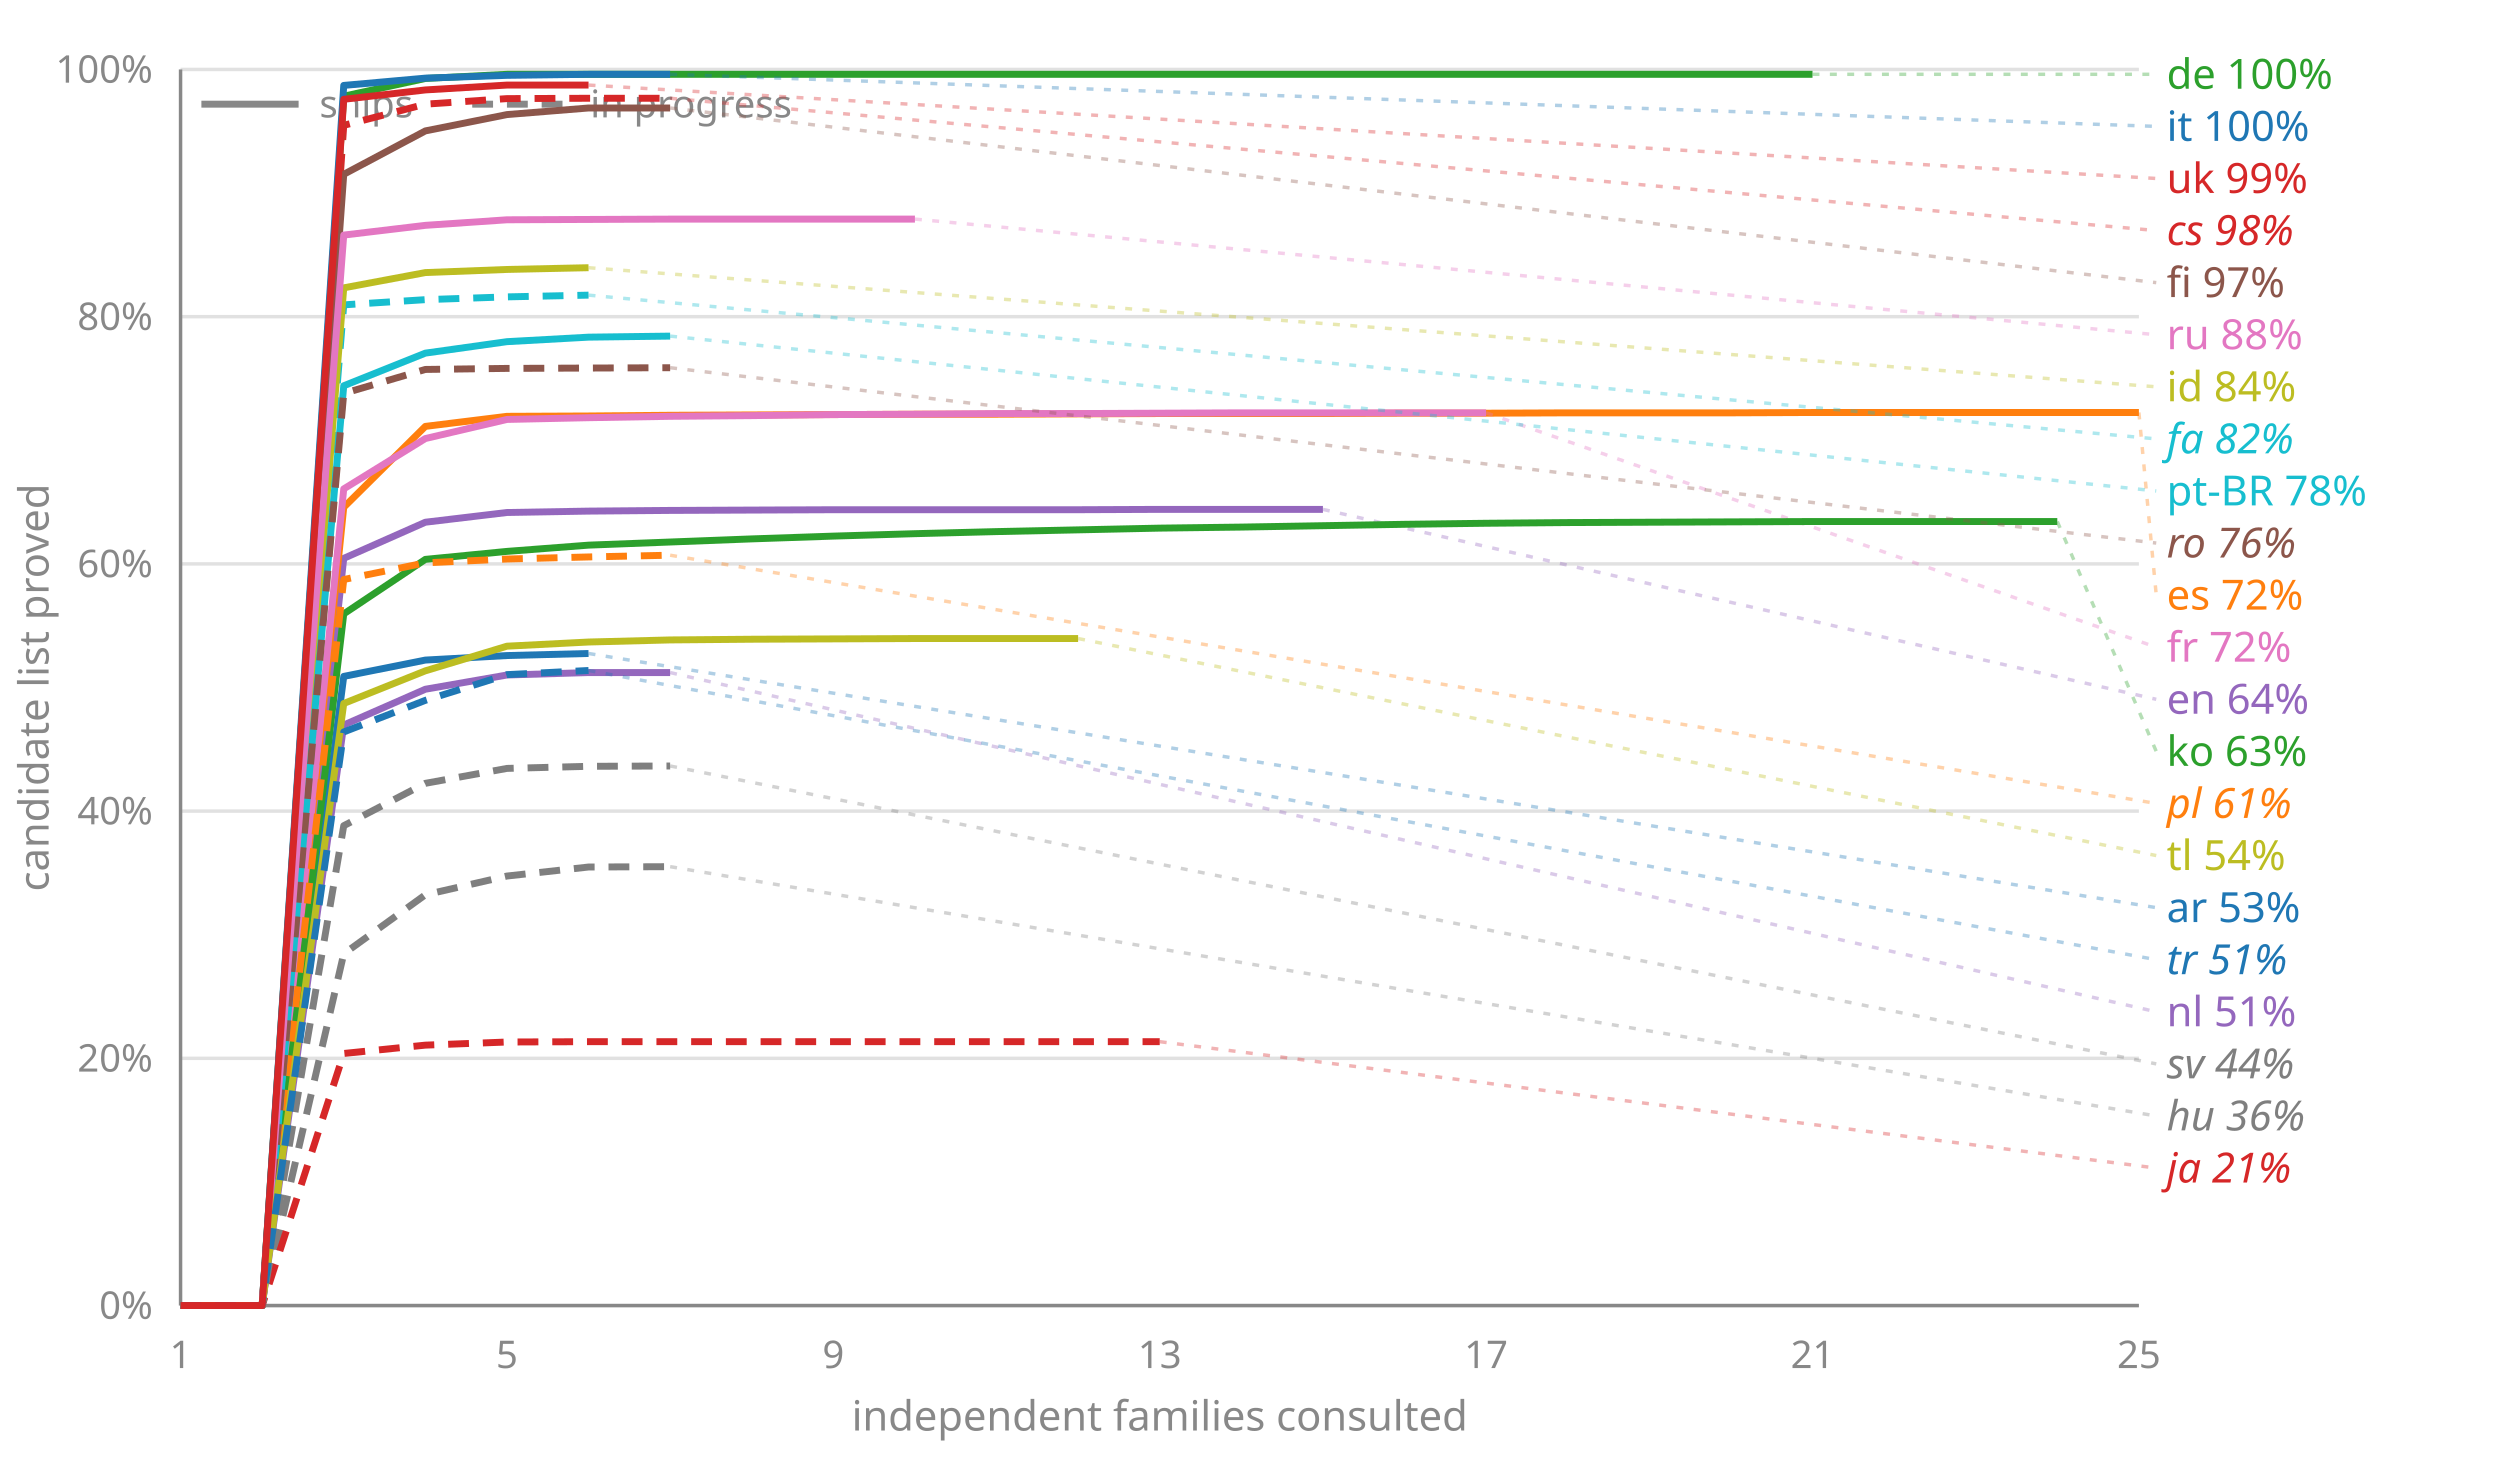
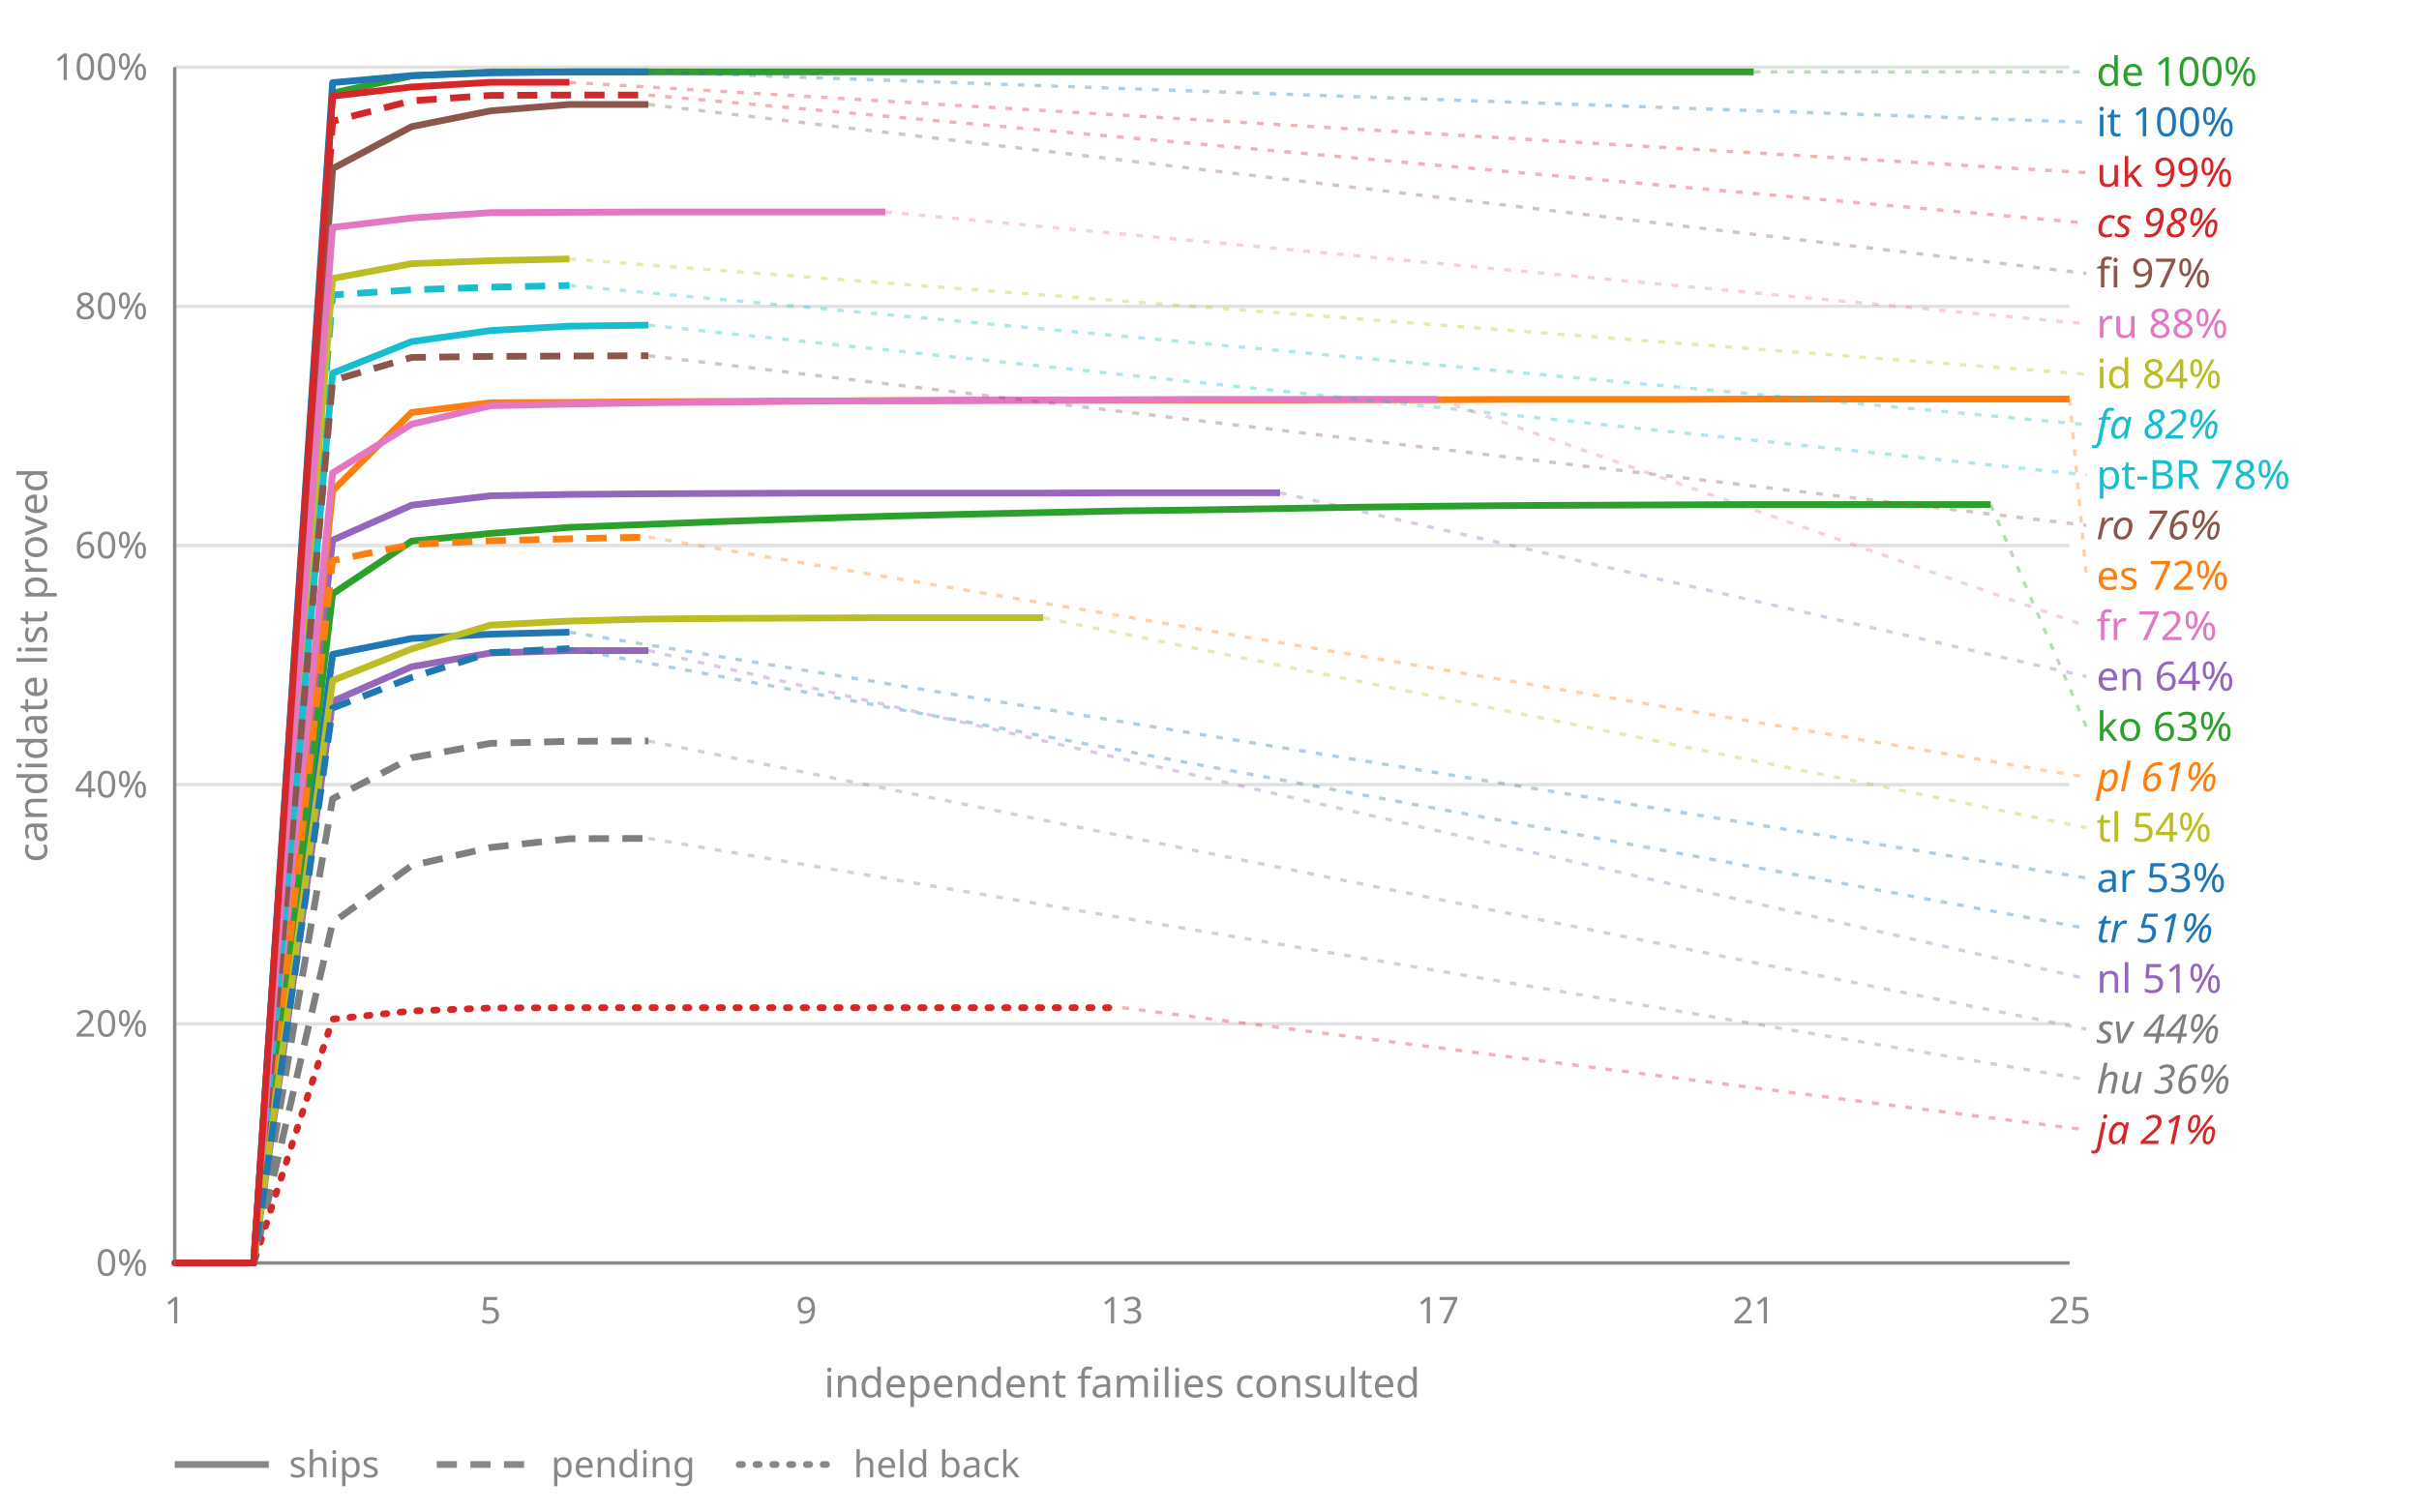
- <svg xmlns="http://www.w3.org/2000/svg" width="720" height="420" viewBox="0 0 720 420" font-family="system-ui, sans-serif">
+ <svg xmlns="http://www.w3.org/2000/svg" width="720" height="450" viewBox="0 0 720 450" font-family="system-ui, sans-serif">
  <line x1="52" y1="376.0" x2="616" y2="376.0" stroke="#888" stroke-opacity="0.25" />
  <text x="44" y="376.0" fill="#888" font-size="11" text-anchor="end" dominant-baseline="middle">0%</text>
  <line x1="52" y1="304.8" x2="616" y2="304.8" stroke="#888" stroke-opacity="0.25" />
  <text x="44" y="304.8" fill="#888" font-size="11" text-anchor="end" dominant-baseline="middle">20%</text>
  <line x1="52" y1="233.6" x2="616" y2="233.6" stroke="#888" stroke-opacity="0.25" />
  <text x="44" y="233.6" fill="#888" font-size="11" text-anchor="end" dominant-baseline="middle">40%</text>
  <line x1="52" y1="162.4" x2="616" y2="162.4" stroke="#888" stroke-opacity="0.25" />
  <text x="44" y="162.4" fill="#888" font-size="11" text-anchor="end" dominant-baseline="middle">60%</text>
  <line x1="52" y1="91.2" x2="616" y2="91.2" stroke="#888" stroke-opacity="0.25" />
  <text x="44" y="91.2" fill="#888" font-size="11" text-anchor="end" dominant-baseline="middle">80%</text>
  <line x1="52" y1="20.0" x2="616" y2="20.0" stroke="#888" stroke-opacity="0.25" />
  <text x="44" y="20.0" fill="#888" font-size="11" text-anchor="end" dominant-baseline="middle">100%</text>
  <line x1="52" y1="20" x2="52" y2="376" stroke="#888" />
  <line x1="52" y1="376" x2="616" y2="376" stroke="#888" />
  <text x="52.0" y="394" fill="#888" font-size="11" text-anchor="middle">1</text>
  <text x="146.0" y="394" fill="#888" font-size="11" text-anchor="middle">5</text>
  <text x="240.0" y="394" fill="#888" font-size="11" text-anchor="middle">9</text>
  <text x="334.0" y="394" fill="#888" font-size="11" text-anchor="middle">13</text>
  <text x="428.0" y="394" fill="#888" font-size="11" text-anchor="middle">17</text>
  <text x="522.0" y="394" fill="#888" font-size="11" text-anchor="middle">21</text>
  <text x="616.0" y="394" fill="#888" font-size="11" text-anchor="middle">25</text>
-   <text x="334" y="412" fill="#888" font-size="12" text-anchor="middle">independent families consulted</text>
+   <text x="334" y="416" fill="#888" font-size="12" text-anchor="middle">independent families consulted</text>
  <text x="14" y="198" fill="#888" font-size="12" text-anchor="middle" transform="rotate(-90 14 198)">candidate list proved</text>
-   <line x1="58" y1="30" x2="86" y2="30" stroke="#888" stroke-width="2" />
-   <text x="92" y="30" fill="#888" font-size="11" dominant-baseline="middle">ships</text>
-   <line x1="136" y1="30" x2="164" y2="30" stroke="#888" stroke-width="2" stroke-dasharray="6 4" />
-   <text x="170" y="30" fill="#888" font-size="11" dominant-baseline="middle">in progress</text>
+   <line x1="52" y1="436" x2="80" y2="436" stroke="#888" stroke-width="2" />
+   <text x="86" y="436" fill="#888" font-size="11" dominant-baseline="middle">ships</text>
+   <line x1="130" y1="436" x2="158" y2="436" stroke="#888" stroke-width="2" stroke-dasharray="6 4" />
+   <text x="164" y="436" fill="#888" font-size="11" dominant-baseline="middle">pending</text>
+   <line x1="220" y1="436" x2="248" y2="436" stroke="#888" stroke-width="2" stroke-dasharray="1 4" stroke-linecap="round" />
+   <text x="254" y="436" fill="#888" font-size="11" dominant-baseline="middle">held back</text>
  <polyline points="52.0,376.0 75.5,376.0 99.0,194.8 122.5,190.1 146.0,188.8 169.5,188.2" fill="none" stroke="#1f77b4" stroke-width="2" stroke-linejoin="round" />
  <line x1="169.5" y1="188.2" x2="621" y2="261.4" stroke="#1f77b4" stroke-opacity="0.35" stroke-dasharray="2 3" />
  <text x="624" y="261.4" fill="#1f77b4" font-size="12" dominant-baseline="middle">ar 53%</text>
  <polyline points="52.0,376.0 75.5,376.0 99.0,36.1 122.5,30.0 146.0,28.4 169.5,28.3 193.0,28.3" fill="none" stroke="#d62728" stroke-width="2" stroke-linejoin="round" stroke-dasharray="6 4" />
  <line x1="193.0" y1="28.3" x2="621" y2="66.4" stroke="#d62728" stroke-opacity="0.35" stroke-dasharray="2 3" />
  <text x="624" y="66.4" fill="#d62728" font-size="12" dominant-baseline="middle" font-style="italic">cs 98%</text>
  <polyline points="52.0,376.0 75.5,376.0 99.0,27.7 122.5,22.6 146.0,21.4 169.5,21.4 193.0,21.4 216.5,21.4 240.0,21.4 263.5,21.4 287.0,21.4 310.5,21.4 334.0,21.4 357.5,21.4 381.0,21.4 404.5,21.4 428.0,21.4 451.5,21.4 475.0,21.4 498.5,21.4 522.0,21.4" fill="none" stroke="#2ca02c" stroke-width="2" stroke-linejoin="round" />
  <line x1="522.0" y1="21.4" x2="621" y2="21.4" stroke="#2ca02c" stroke-opacity="0.35" stroke-dasharray="2 3" />
  <text x="624" y="21.4" fill="#2ca02c" font-size="12" dominant-baseline="middle">de 100%</text>
  <polyline points="52.0,376.0 75.5,376.0 99.0,160.8 122.5,150.4 146.0,147.6 169.5,147.2 193.0,147.0 216.5,146.9 240.0,146.8 263.5,146.8 287.0,146.8 310.5,146.8 334.0,146.7 357.5,146.7 381.0,146.7" fill="none" stroke="#9467bd" stroke-width="2" stroke-linejoin="round" />
  <line x1="381.0" y1="146.7" x2="621" y2="201.4" stroke="#9467bd" stroke-opacity="0.35" stroke-dasharray="2 3" />
  <text x="624" y="201.4" fill="#9467bd" font-size="12" dominant-baseline="middle">en 64%</text>
  <polyline points="52.0,376.0 75.5,376.0 99.0,146.1 122.5,122.8 146.0,119.9 169.5,119.8 193.0,119.6 216.5,119.5 240.0,119.4 263.5,119.3 287.0,119.3 310.5,119.2 334.0,119.1 357.5,119.1 381.0,119.1 404.5,119.0 428.0,119.0 451.5,118.9 475.0,118.9 498.5,118.9 522.0,118.8 545.5,118.8 569.0,118.8 592.5,118.8 616.0,118.8" fill="none" stroke="#ff7f0e" stroke-width="2" stroke-linejoin="round" />
  <line x1="616.0" y1="118.8" x2="621" y2="171.4" stroke="#ff7f0e" stroke-opacity="0.35" stroke-dasharray="2 3" />
  <text x="624" y="171.4" fill="#ff7f0e" font-size="12" dominant-baseline="middle">es 72%</text>
  <polyline points="52.0,376.0 75.5,376.0 99.0,87.8 122.5,86.3 146.0,85.5 169.5,85.0" fill="none" stroke="#17becf" stroke-width="2" stroke-linejoin="round" stroke-dasharray="6 4" />
  <line x1="169.5" y1="85.0" x2="621" y2="126.4" stroke="#17becf" stroke-opacity="0.35" stroke-dasharray="2 3" />
  <text x="624" y="126.4" fill="#17becf" font-size="12" dominant-baseline="middle" font-style="italic">fa 82%</text>
  <polyline points="52.0,376.0 75.5,376.0 99.0,50.2 122.5,37.7 146.0,33.0 169.5,31.1 193.0,31.1" fill="none" stroke="#8c564b" stroke-width="2" stroke-linejoin="round" />
  <line x1="193.0" y1="31.1" x2="621" y2="81.4" stroke="#8c564b" stroke-opacity="0.35" stroke-dasharray="2 3" />
  <text x="624" y="81.4" fill="#8c564b" font-size="12" dominant-baseline="middle">fi 97%</text>
  <polyline points="52.0,376.0 75.5,376.0 99.0,140.8 122.5,126.3 146.0,120.8 169.5,120.3 193.0,119.9 216.5,119.7 240.0,119.4 263.5,119.3 287.0,119.1 310.5,119.1 334.0,119.0 357.5,118.9 381.0,118.9 404.5,118.9 428.0,118.9" fill="none" stroke="#e377c2" stroke-width="2" stroke-linejoin="round" />
  <line x1="428.0" y1="118.9" x2="621" y2="186.4" stroke="#e377c2" stroke-opacity="0.35" stroke-dasharray="2 3" />
  <text x="624" y="186.4" fill="#e377c2" font-size="12" dominant-baseline="middle">fr 72%</text>
  <polyline points="52.0,376.0 75.5,376.0 99.0,274.7 122.5,257.7 146.0,252.3 169.5,249.7 193.0,249.6" fill="none" stroke="#7f7f7f" stroke-width="2" stroke-linejoin="round" stroke-dasharray="6 4" />
  <line x1="193.0" y1="249.6" x2="621" y2="321.4" stroke="#7f7f7f" stroke-opacity="0.35" stroke-dasharray="2 3" />
  <text x="624" y="321.4" fill="#7f7f7f" font-size="12" dominant-baseline="middle" font-style="italic">hu 36%</text>
  <polyline points="52.0,376.0 75.5,376.0 99.0,82.9 122.5,78.5 146.0,77.6 169.5,77.1" fill="none" stroke="#bcbd22" stroke-width="2" stroke-linejoin="round" />
  <line x1="169.5" y1="77.1" x2="621" y2="111.4" stroke="#bcbd22" stroke-opacity="0.35" stroke-dasharray="2 3" />
  <text x="624" y="111.4" fill="#bcbd22" font-size="12" dominant-baseline="middle">id 84%</text>
  <polyline points="52.0,376.0 75.5,376.0 99.0,24.6 122.5,22.5 146.0,21.7 169.5,21.4 193.0,21.4" fill="none" stroke="#1f77b4" stroke-width="2" stroke-linejoin="round" />
  <line x1="193.0" y1="21.4" x2="621" y2="36.4" stroke="#1f77b4" stroke-opacity="0.35" stroke-dasharray="2 3" />
  <text x="624" y="36.4" fill="#1f77b4" font-size="12" dominant-baseline="middle">it 100%</text>
-   <polyline points="52.0,376.0 75.5,376.0 99.0,303.4 122.5,301.0 146.0,300.1 169.5,300.0 193.0,300.0 216.5,300.0 240.0,300.0 263.5,300.0 287.0,300.0 310.5,300.0 334.0,300.0" fill="none" stroke="#d62728" stroke-width="2" stroke-linejoin="round" stroke-dasharray="6 4" />
+   <polyline points="52.0,376.0 75.5,376.0 99.0,303.4 122.5,301.0 146.0,300.1 169.5,300.0 193.0,300.0 216.5,300.0 240.0,300.0 263.5,300.0 287.0,300.0 310.5,300.0 334.0,300.0" fill="none" stroke="#d62728" stroke-width="2" stroke-linejoin="round" stroke-dasharray="1 4" stroke-linecap="round" />
  <line x1="334.0" y1="300.0" x2="621" y2="336.4" stroke="#d62728" stroke-opacity="0.35" stroke-dasharray="2 3" />
  <text x="624" y="336.4" fill="#d62728" font-size="12" dominant-baseline="middle" font-style="italic">ja 21%</text>
  <polyline points="52.0,376.0 75.5,376.0 99.0,176.8 122.5,161.1 146.0,158.8 169.5,157.0 193.0,156.1 216.5,155.2 240.0,154.4 263.5,153.7 287.0,153.1 310.5,152.6 334.0,152.1 357.5,151.8 381.0,151.4 404.5,151.0 428.0,150.7 451.5,150.5 475.0,150.4 498.5,150.3 522.0,150.2 545.5,150.2 569.0,150.2 592.5,150.2" fill="none" stroke="#2ca02c" stroke-width="2" stroke-linejoin="round" />
  <line x1="592.5" y1="150.2" x2="621" y2="216.4" stroke="#2ca02c" stroke-opacity="0.35" stroke-dasharray="2 3" />
  <text x="624" y="216.4" fill="#2ca02c" font-size="12" dominant-baseline="middle">ko 63%</text>
  <polyline points="52.0,376.0 75.5,376.0 99.0,208.8 122.5,198.5 146.0,194.4 169.5,193.7 193.0,193.7" fill="none" stroke="#9467bd" stroke-width="2" stroke-linejoin="round" />
  <line x1="193.0" y1="193.7" x2="621" y2="291.4" stroke="#9467bd" stroke-opacity="0.35" stroke-dasharray="2 3" />
  <text x="624" y="291.4" fill="#9467bd" font-size="12" dominant-baseline="middle">nl 51%</text>
  <polyline points="52.0,376.0 75.5,376.0 99.0,166.9 122.5,162.1 146.0,161.0 169.5,160.4 193.0,159.9" fill="none" stroke="#ff7f0e" stroke-width="2" stroke-linejoin="round" stroke-dasharray="6 4" />
  <line x1="193.0" y1="159.9" x2="621" y2="231.4" stroke="#ff7f0e" stroke-opacity="0.35" stroke-dasharray="2 3" />
  <text x="624" y="231.4" fill="#ff7f0e" font-size="12" dominant-baseline="middle" font-style="italic">pl 61%</text>
  <polyline points="52.0,376.0 75.5,376.0 99.0,111.1 122.5,101.7 146.0,98.4 169.5,97.1 193.0,96.8" fill="none" stroke="#17becf" stroke-width="2" stroke-linejoin="round" />
  <line x1="193.0" y1="96.8" x2="621" y2="141.4" stroke="#17becf" stroke-opacity="0.35" stroke-dasharray="2 3" />
  <text x="624" y="141.4" fill="#17becf" font-size="12" dominant-baseline="middle">pt-BR 78%</text>
  <polyline points="52.0,376.0 75.5,376.0 99.0,113.3 122.5,106.4 146.0,106.1 169.5,106.0 193.0,105.9" fill="none" stroke="#8c564b" stroke-width="2" stroke-linejoin="round" stroke-dasharray="6 4" />
  <line x1="193.0" y1="105.9" x2="621" y2="156.4" stroke="#8c564b" stroke-opacity="0.35" stroke-dasharray="2 3" />
  <text x="624" y="156.4" fill="#8c564b" font-size="12" dominant-baseline="middle" font-style="italic">ro 76%</text>
  <polyline points="52.0,376.0 75.5,376.0 99.0,67.7 122.5,64.9 146.0,63.3 169.5,63.2 193.0,63.1 216.5,63.1 240.0,63.1 263.5,63.1" fill="none" stroke="#e377c2" stroke-width="2" stroke-linejoin="round" />
  <line x1="263.5" y1="63.1" x2="621" y2="96.4" stroke="#e377c2" stroke-opacity="0.35" stroke-dasharray="2 3" />
  <text x="624" y="96.4" fill="#e377c2" font-size="12" dominant-baseline="middle">ru 88%</text>
  <polyline points="52.0,376.0 75.5,376.0 99.0,237.8 122.5,225.6 146.0,221.3 169.5,220.7 193.0,220.6" fill="none" stroke="#7f7f7f" stroke-width="2" stroke-linejoin="round" stroke-dasharray="6 4" />
  <line x1="193.0" y1="220.6" x2="621" y2="306.4" stroke="#7f7f7f" stroke-opacity="0.35" stroke-dasharray="2 3" />
  <text x="624" y="306.4" fill="#7f7f7f" font-size="12" dominant-baseline="middle" font-style="italic">sv 44%</text>
  <polyline points="52.0,376.0 75.5,376.0 99.0,202.6 122.5,193.2 146.0,186.1 169.5,184.9 193.0,184.3 216.5,184.1 240.0,184.0 263.5,183.9 287.0,183.9 310.5,183.9" fill="none" stroke="#bcbd22" stroke-width="2" stroke-linejoin="round" />
  <line x1="310.5" y1="183.9" x2="621" y2="246.4" stroke="#bcbd22" stroke-opacity="0.35" stroke-dasharray="2 3" />
  <text x="624" y="246.4" fill="#bcbd22" font-size="12" dominant-baseline="middle">tl 54%</text>
  <polyline points="52.0,376.0 75.5,376.0 99.0,210.8 122.5,201.7 146.0,194.3 169.5,193.1" fill="none" stroke="#1f77b4" stroke-width="2" stroke-linejoin="round" stroke-dasharray="6 4" />
  <line x1="169.5" y1="193.1" x2="621" y2="276.4" stroke="#1f77b4" stroke-opacity="0.35" stroke-dasharray="2 3" />
  <text x="624" y="276.4" fill="#1f77b4" font-size="12" dominant-baseline="middle" font-style="italic">tr 51%</text>
  <polyline points="52.0,376.0 75.5,376.0 99.0,28.6 122.5,25.9 146.0,24.5 169.5,24.5" fill="none" stroke="#d62728" stroke-width="2" stroke-linejoin="round" />
  <line x1="169.5" y1="24.5" x2="621" y2="51.4" stroke="#d62728" stroke-opacity="0.35" stroke-dasharray="2 3" />
  <text x="624" y="51.4" fill="#d62728" font-size="12" dominant-baseline="middle">uk 99%</text>
</svg>
